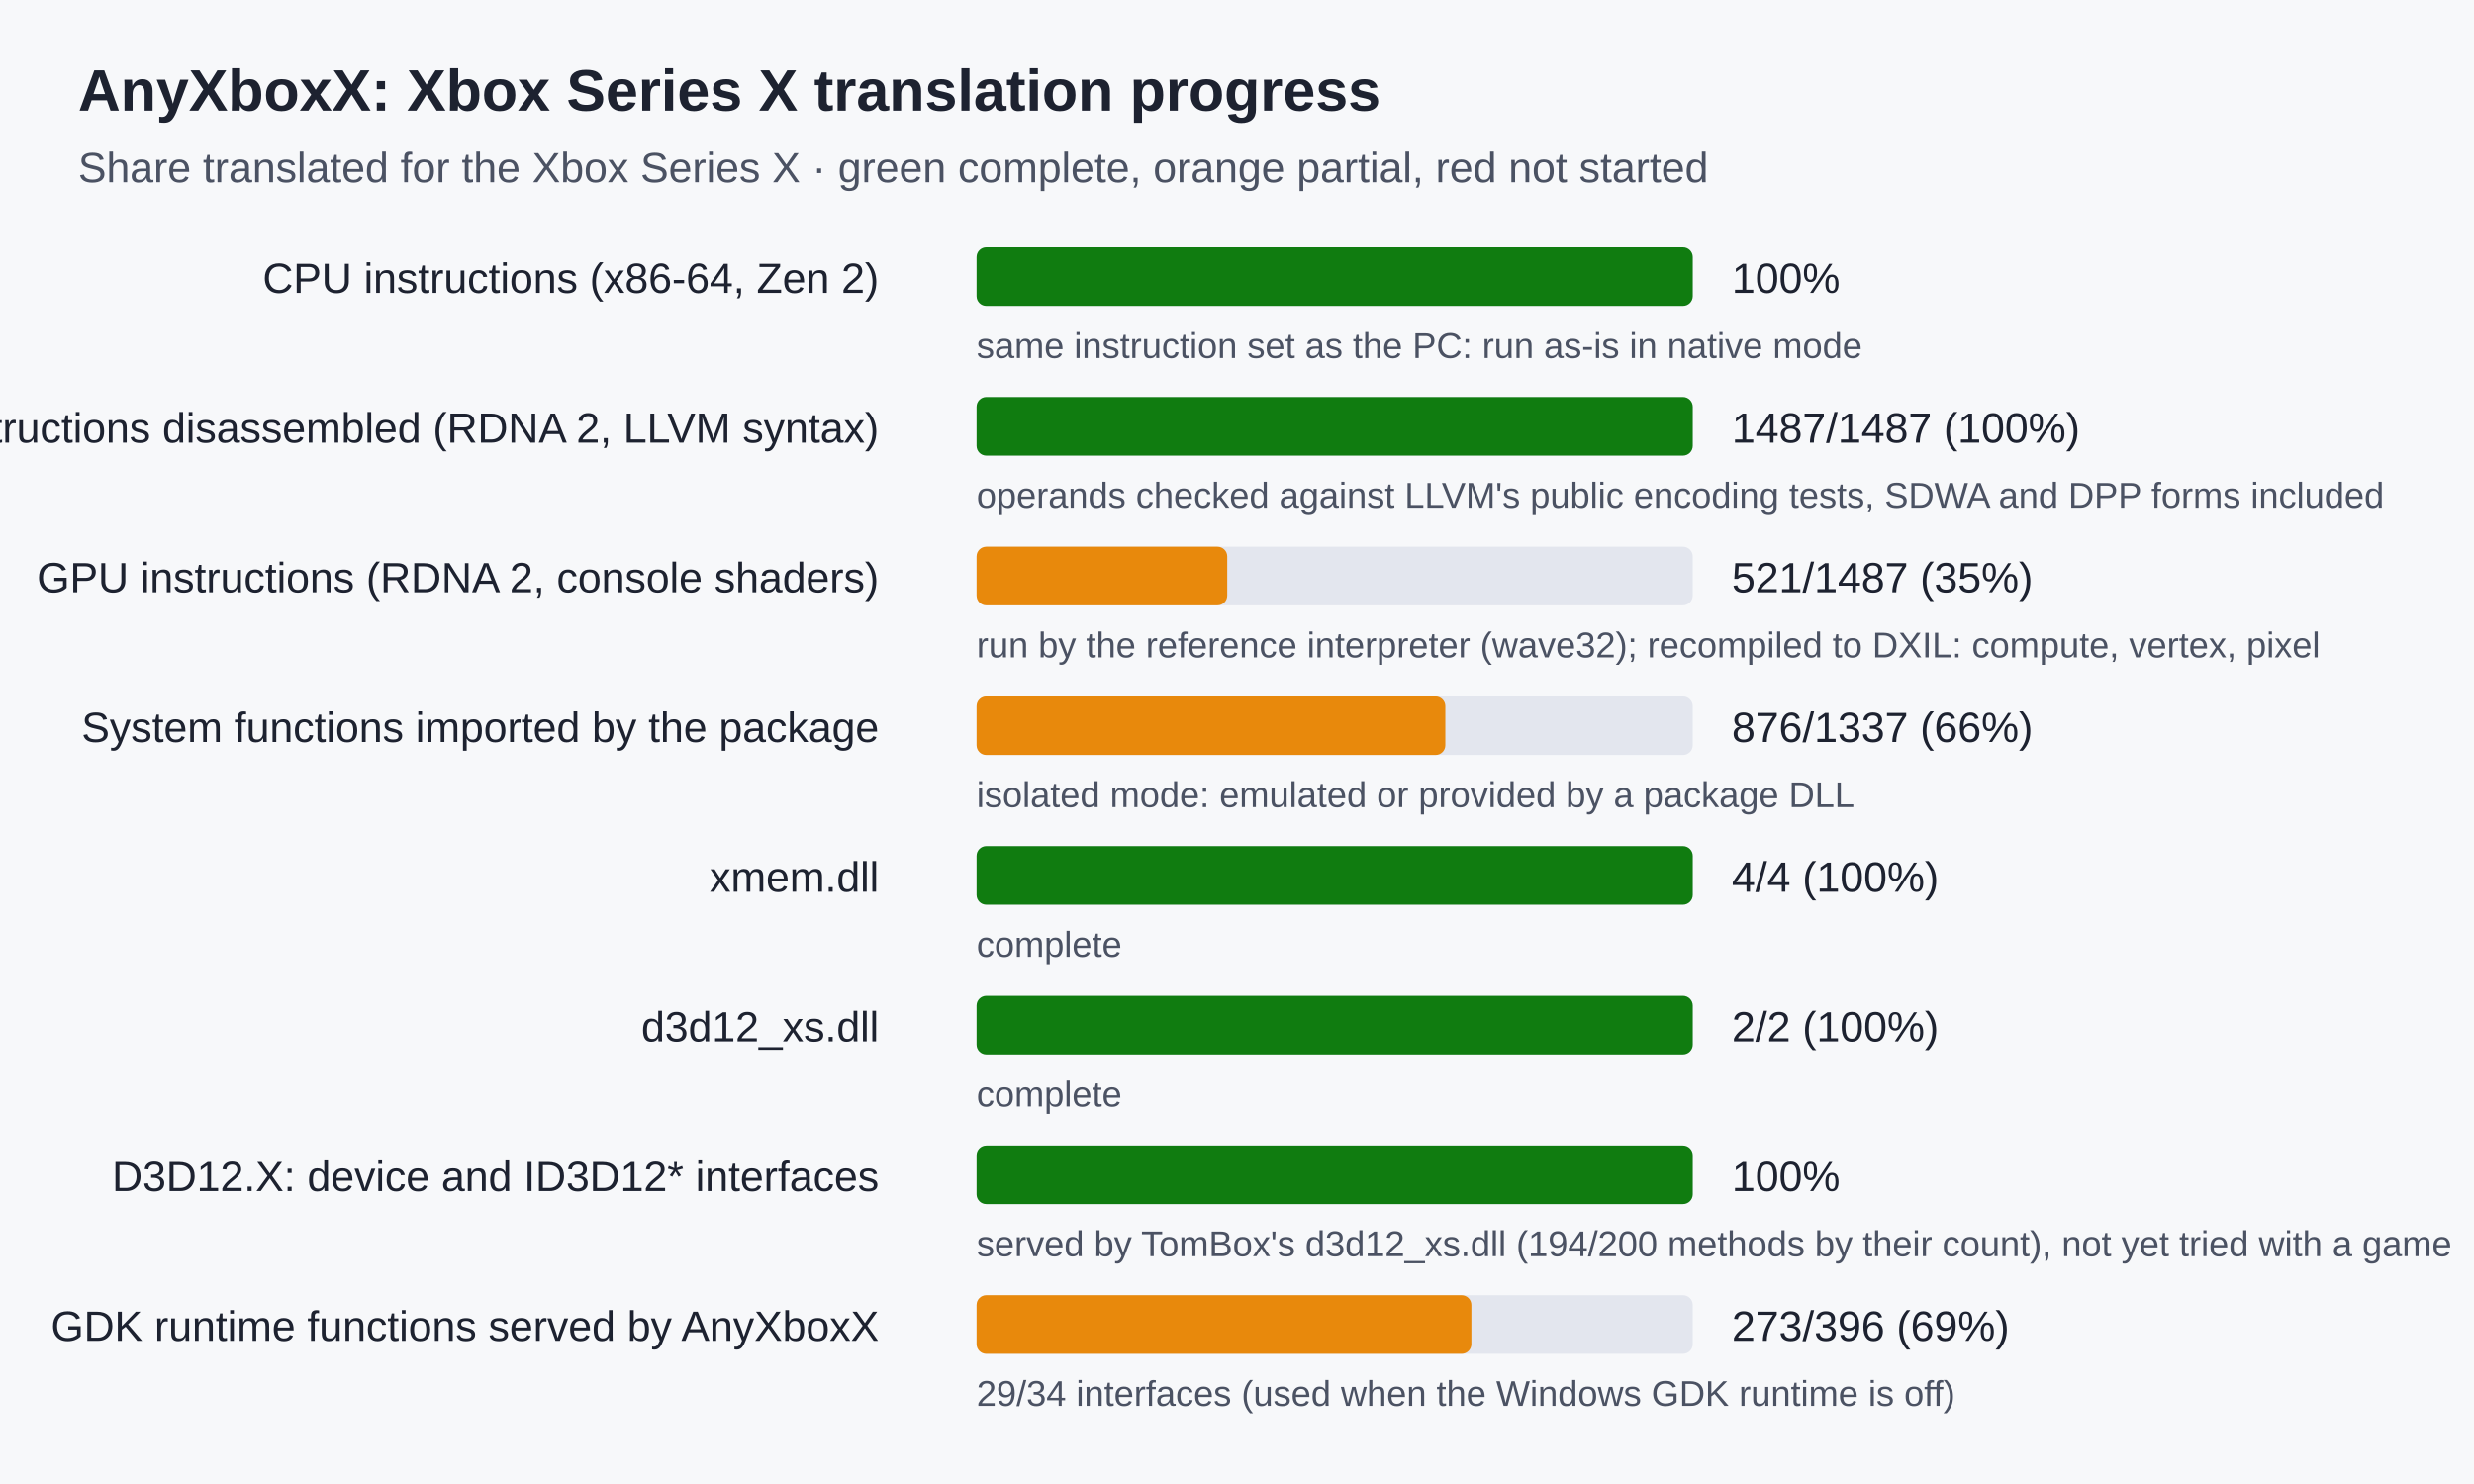
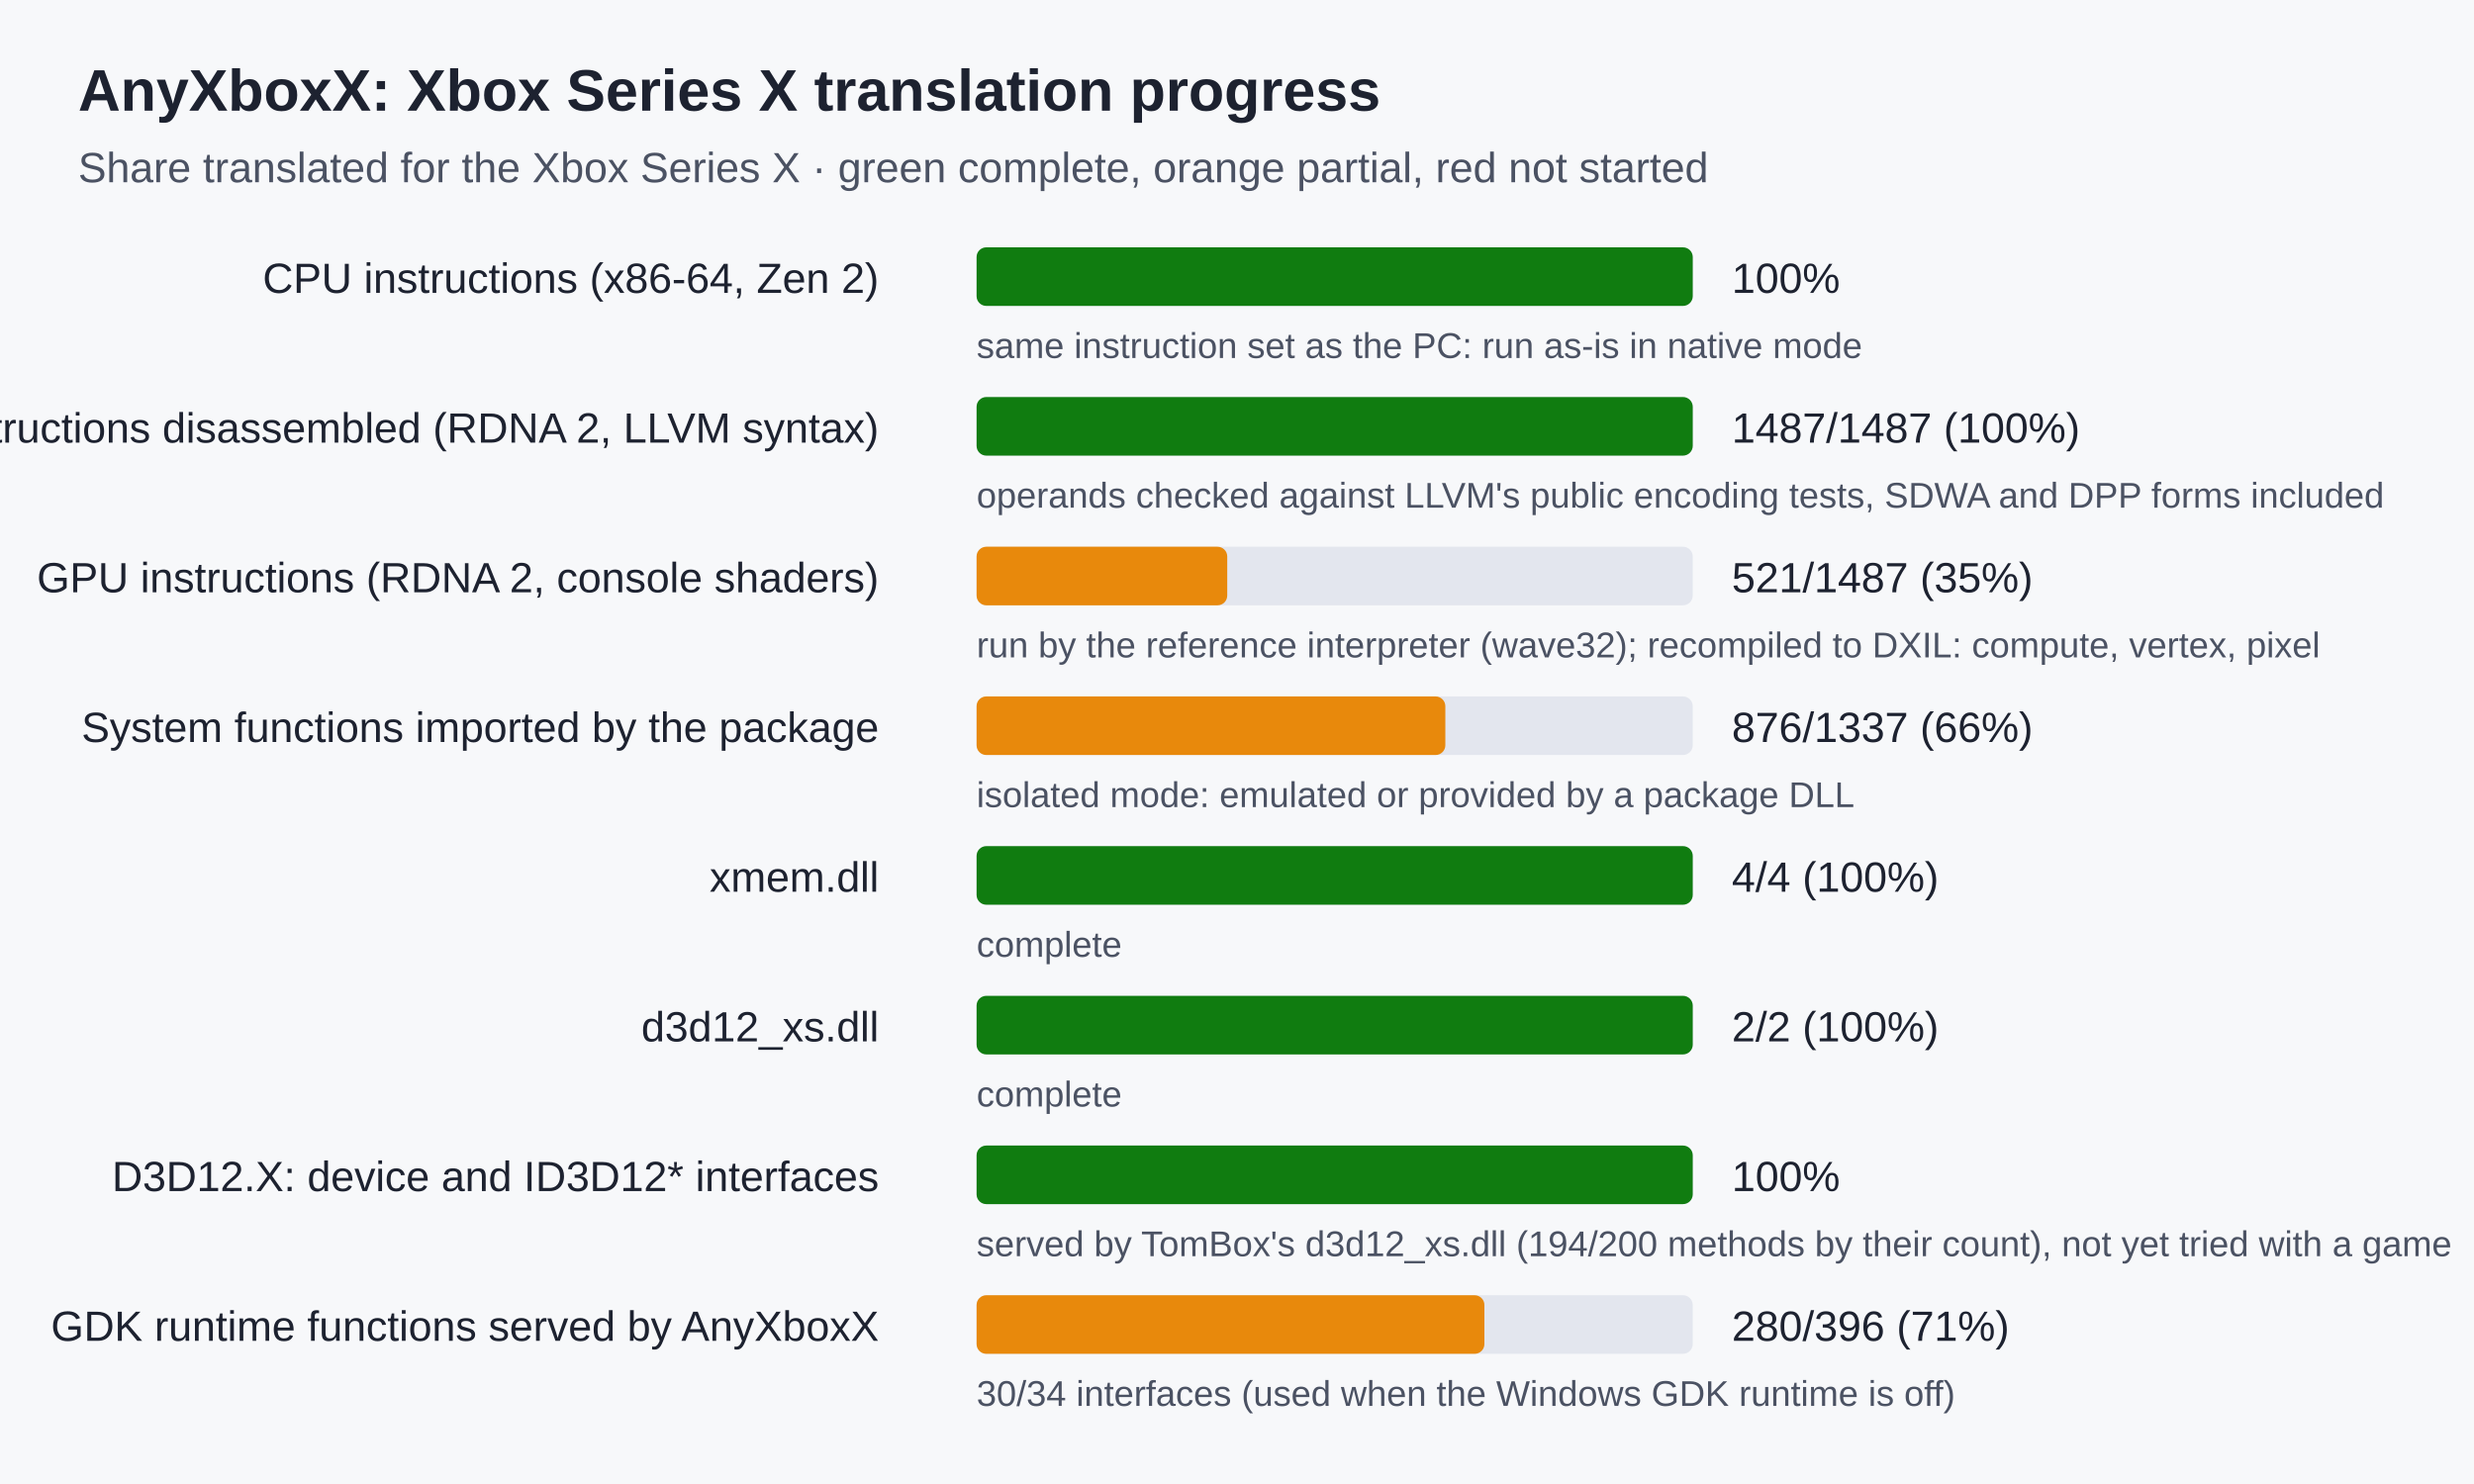
<svg xmlns="http://www.w3.org/2000/svg" width="760" height="456" viewBox="0 0 760 456" font-family="Segoe UI, Arial, sans-serif" font-size="13">
  <rect width="760" height="456" fill="#f7f8fa" />
  <text x="24" y="34" font-size="18" font-weight="600" fill="#1d2230">AnyXboxX: Xbox Series X translation progress</text>
  <text x="24" y="56" fill="#4b5263">Share translated for the Xbox Series X · green complete, orange partial, red not started</text>
  <text x="270" y="90" text-anchor="end" fill="#1d2230">CPU instructions (x86-64, Zen 2)</text>
  <rect x="300" y="76" width="220" height="18" rx="3" fill="#e3e6ee" />
  <rect x="300" y="76" width="220" height="18" rx="3" fill="#107c10" />
  <text x="532" y="90" fill="#1d2230">100%</text>
  <text x="300" y="110" font-size="11" fill="#4b5263">same instruction set as the PC: run as-is in native mode</text>
  <text x="270" y="136" text-anchor="end" fill="#1d2230">GPU instructions disassembled (RDNA 2, LLVM syntax)</text>
  <rect x="300" y="122" width="220" height="18" rx="3" fill="#e3e6ee" />
  <rect x="300" y="122" width="220" height="18" rx="3" fill="#107c10" />
  <text x="532" y="136" fill="#1d2230">1487/1487 (100%)</text>
  <text x="300" y="156" font-size="11" fill="#4b5263">operands checked against LLVM's public encoding tests, SDWA and DPP forms included</text>
  <text x="270" y="182" text-anchor="end" fill="#1d2230">GPU instructions (RDNA 2, console shaders)</text>
  <rect x="300" y="168" width="220" height="18" rx="3" fill="#e3e6ee" />
  <rect x="300" y="168" width="77" height="18" rx="3" fill="#e8890c" />
  <text x="532" y="182" fill="#1d2230">521/1487 (35%)</text>
  <text x="300" y="202" font-size="11" fill="#4b5263">run by the reference interpreter (wave32); recompiled to DXIL: compute, vertex, pixel</text>
  <text x="270" y="228" text-anchor="end" fill="#1d2230">System functions imported by the package</text>
  <rect x="300" y="214" width="220" height="18" rx="3" fill="#e3e6ee" />
  <rect x="300" y="214" width="144" height="18" rx="3" fill="#e8890c" />
  <text x="532" y="228" fill="#1d2230">876/1337 (66%)</text>
  <text x="300" y="248" font-size="11" fill="#4b5263">isolated mode: emulated or provided by a package DLL</text>
  <text x="270" y="274" text-anchor="end" fill="#1d2230">xmem.dll</text>
  <rect x="300" y="260" width="220" height="18" rx="3" fill="#e3e6ee" />
  <rect x="300" y="260" width="220" height="18" rx="3" fill="#107c10" />
  <text x="532" y="274" fill="#1d2230">4/4 (100%)</text>
  <text x="300" y="294" font-size="11" fill="#4b5263">complete</text>
  <text x="270" y="320" text-anchor="end" fill="#1d2230">d3d12_xs.dll</text>
  <rect x="300" y="306" width="220" height="18" rx="3" fill="#e3e6ee" />
  <rect x="300" y="306" width="220" height="18" rx="3" fill="#107c10" />
  <text x="532" y="320" fill="#1d2230">2/2 (100%)</text>
  <text x="300" y="340" font-size="11" fill="#4b5263">complete</text>
  <text x="270" y="366" text-anchor="end" fill="#1d2230">D3D12.X: device and ID3D12* interfaces</text>
  <rect x="300" y="352" width="220" height="18" rx="3" fill="#e3e6ee" />
  <rect x="300" y="352" width="220" height="18" rx="3" fill="#107c10" />
  <text x="532" y="366" fill="#1d2230">100%</text>
  <text x="300" y="386" font-size="11" fill="#4b5263">served by TomBox's d3d12_xs.dll (194/200 methods by their count), not yet tried with a game</text>
  <text x="270" y="412" text-anchor="end" fill="#1d2230">GDK runtime functions served by AnyXboxX</text>
  <rect x="300" y="398" width="220" height="18" rx="3" fill="#e3e6ee" />
-   <rect x="300" y="398" width="152" height="18" rx="3" fill="#e8890c" />
-   <text x="532" y="412" fill="#1d2230">273/396 (69%)</text>
-   <text x="300" y="432" font-size="11" fill="#4b5263">29/34 interfaces (used when the Windows GDK runtime is off)</text>
+   <rect x="300" y="398" width="156" height="18" rx="3" fill="#e8890c" />
+   <text x="532" y="412" fill="#1d2230">280/396 (71%)</text>
+   <text x="300" y="432" font-size="11" fill="#4b5263">30/34 interfaces (used when the Windows GDK runtime is off)</text>
</svg>
